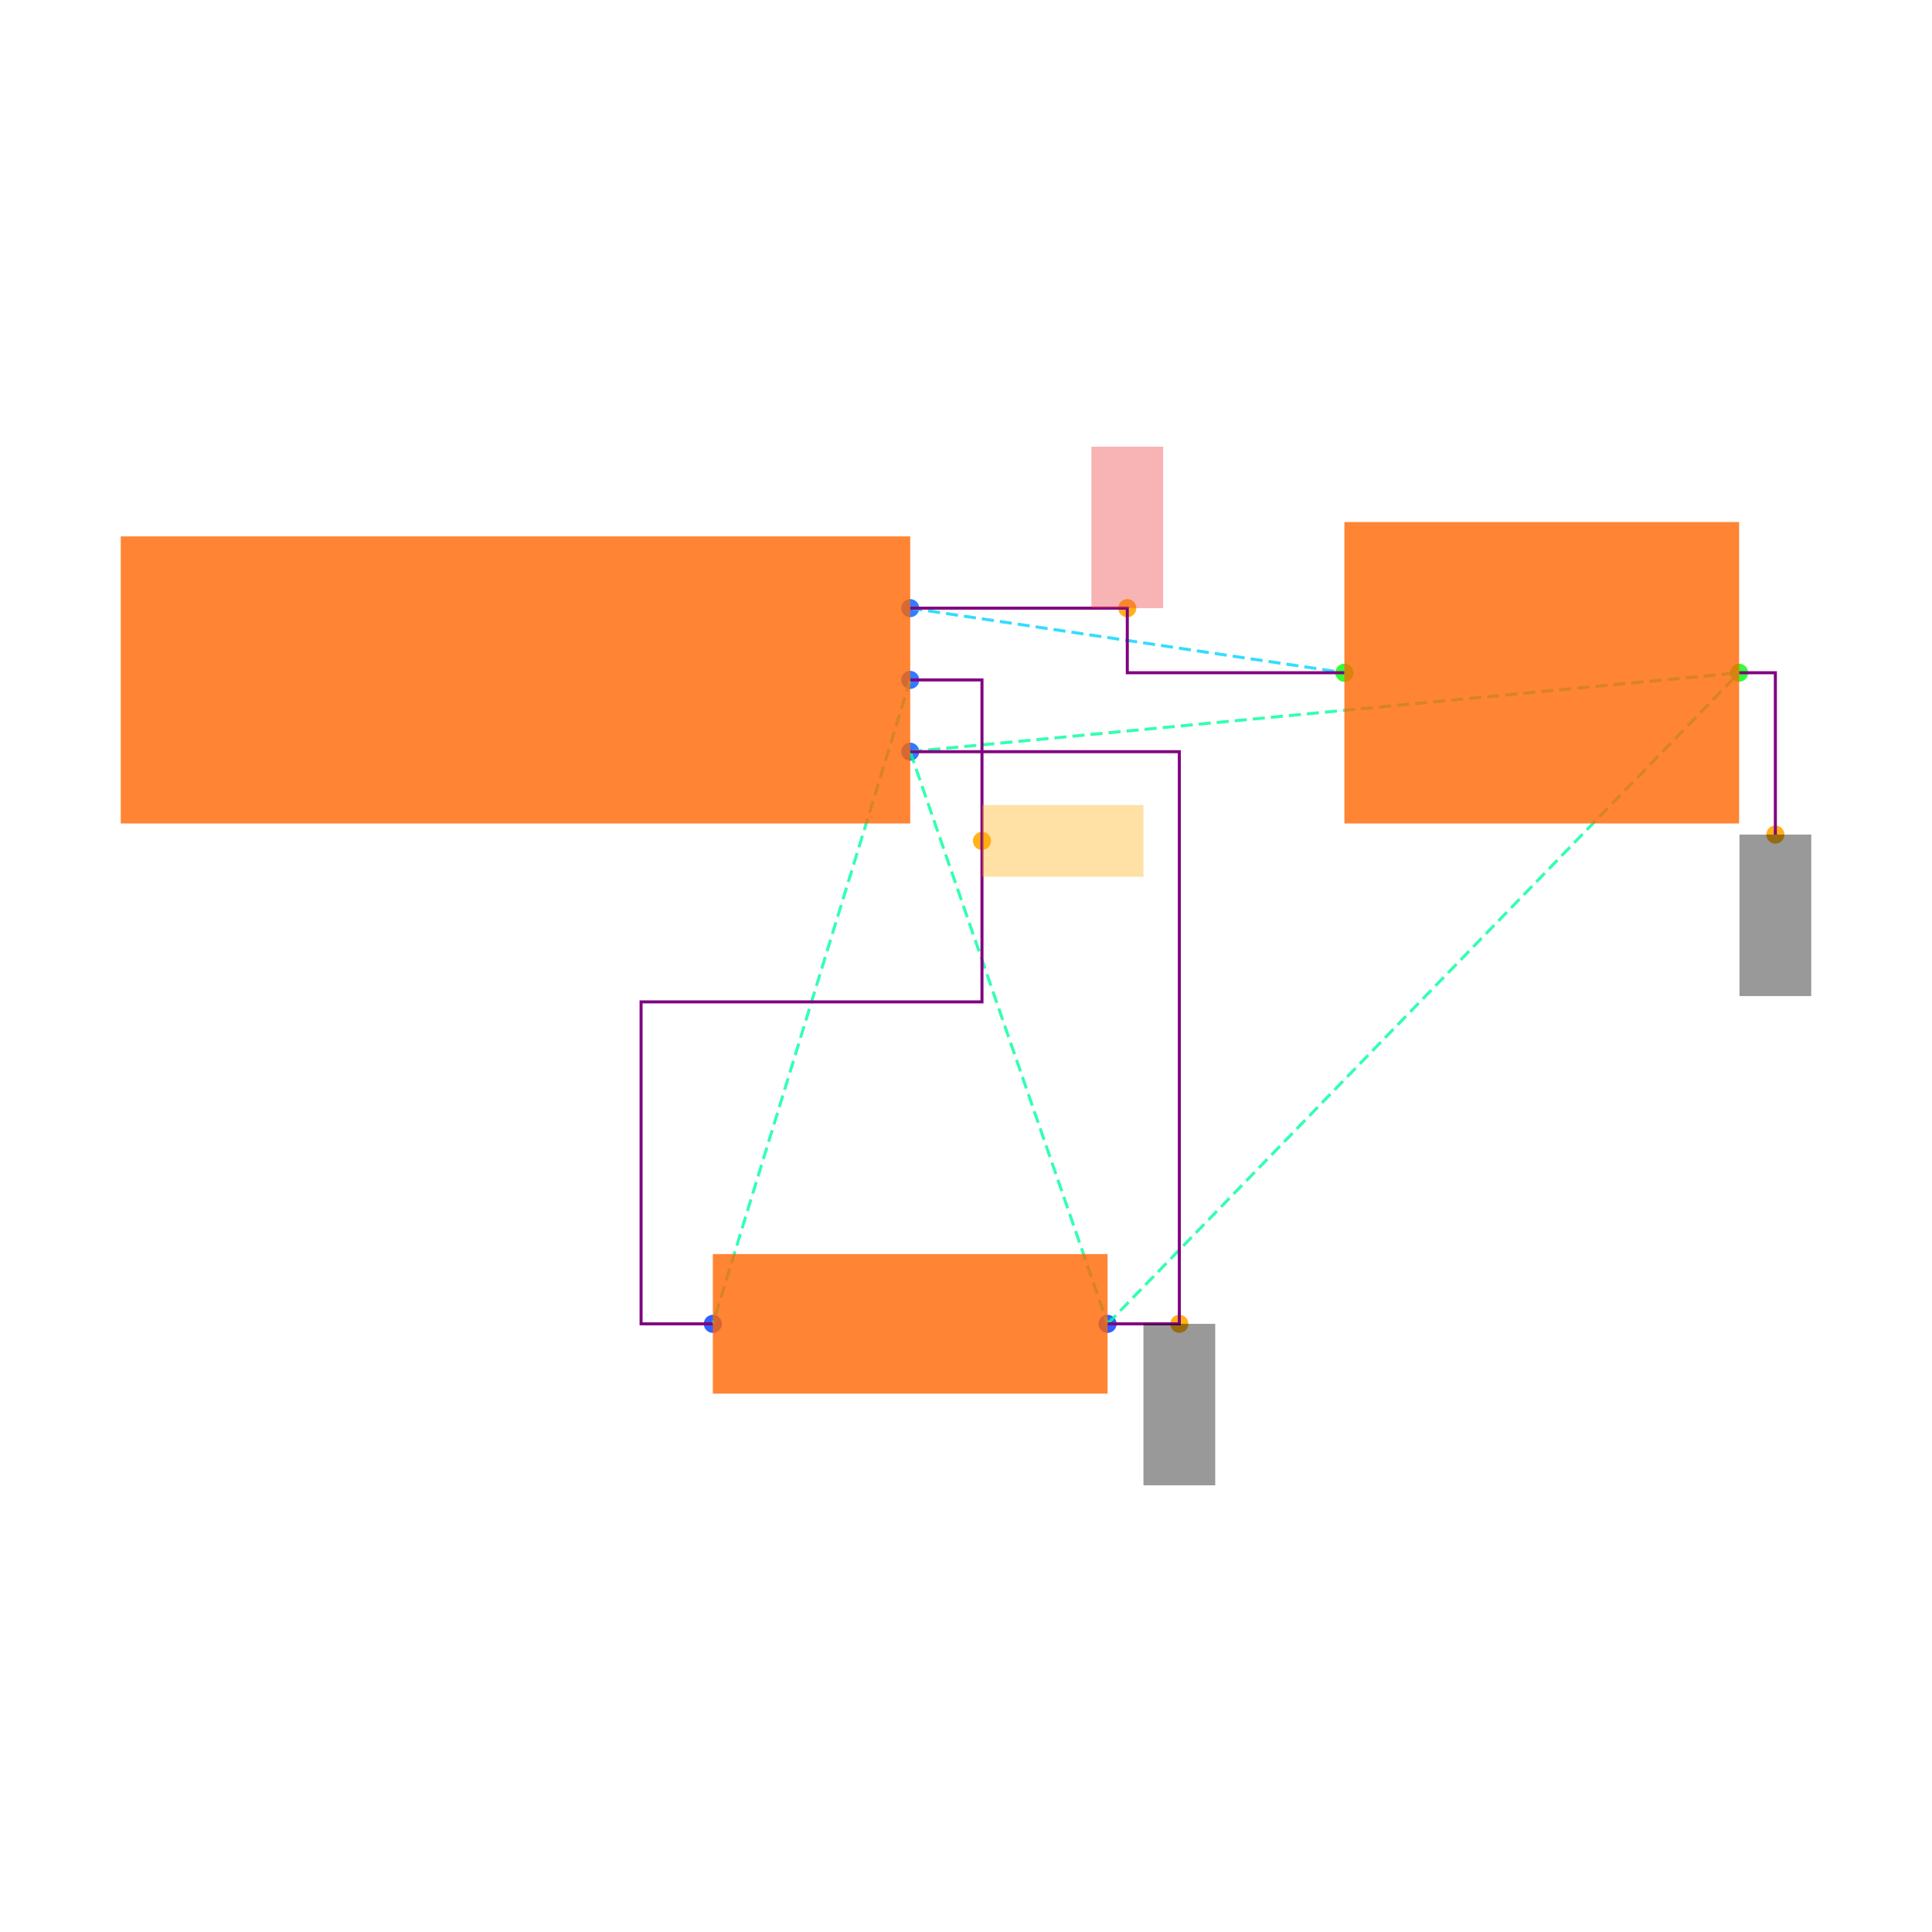
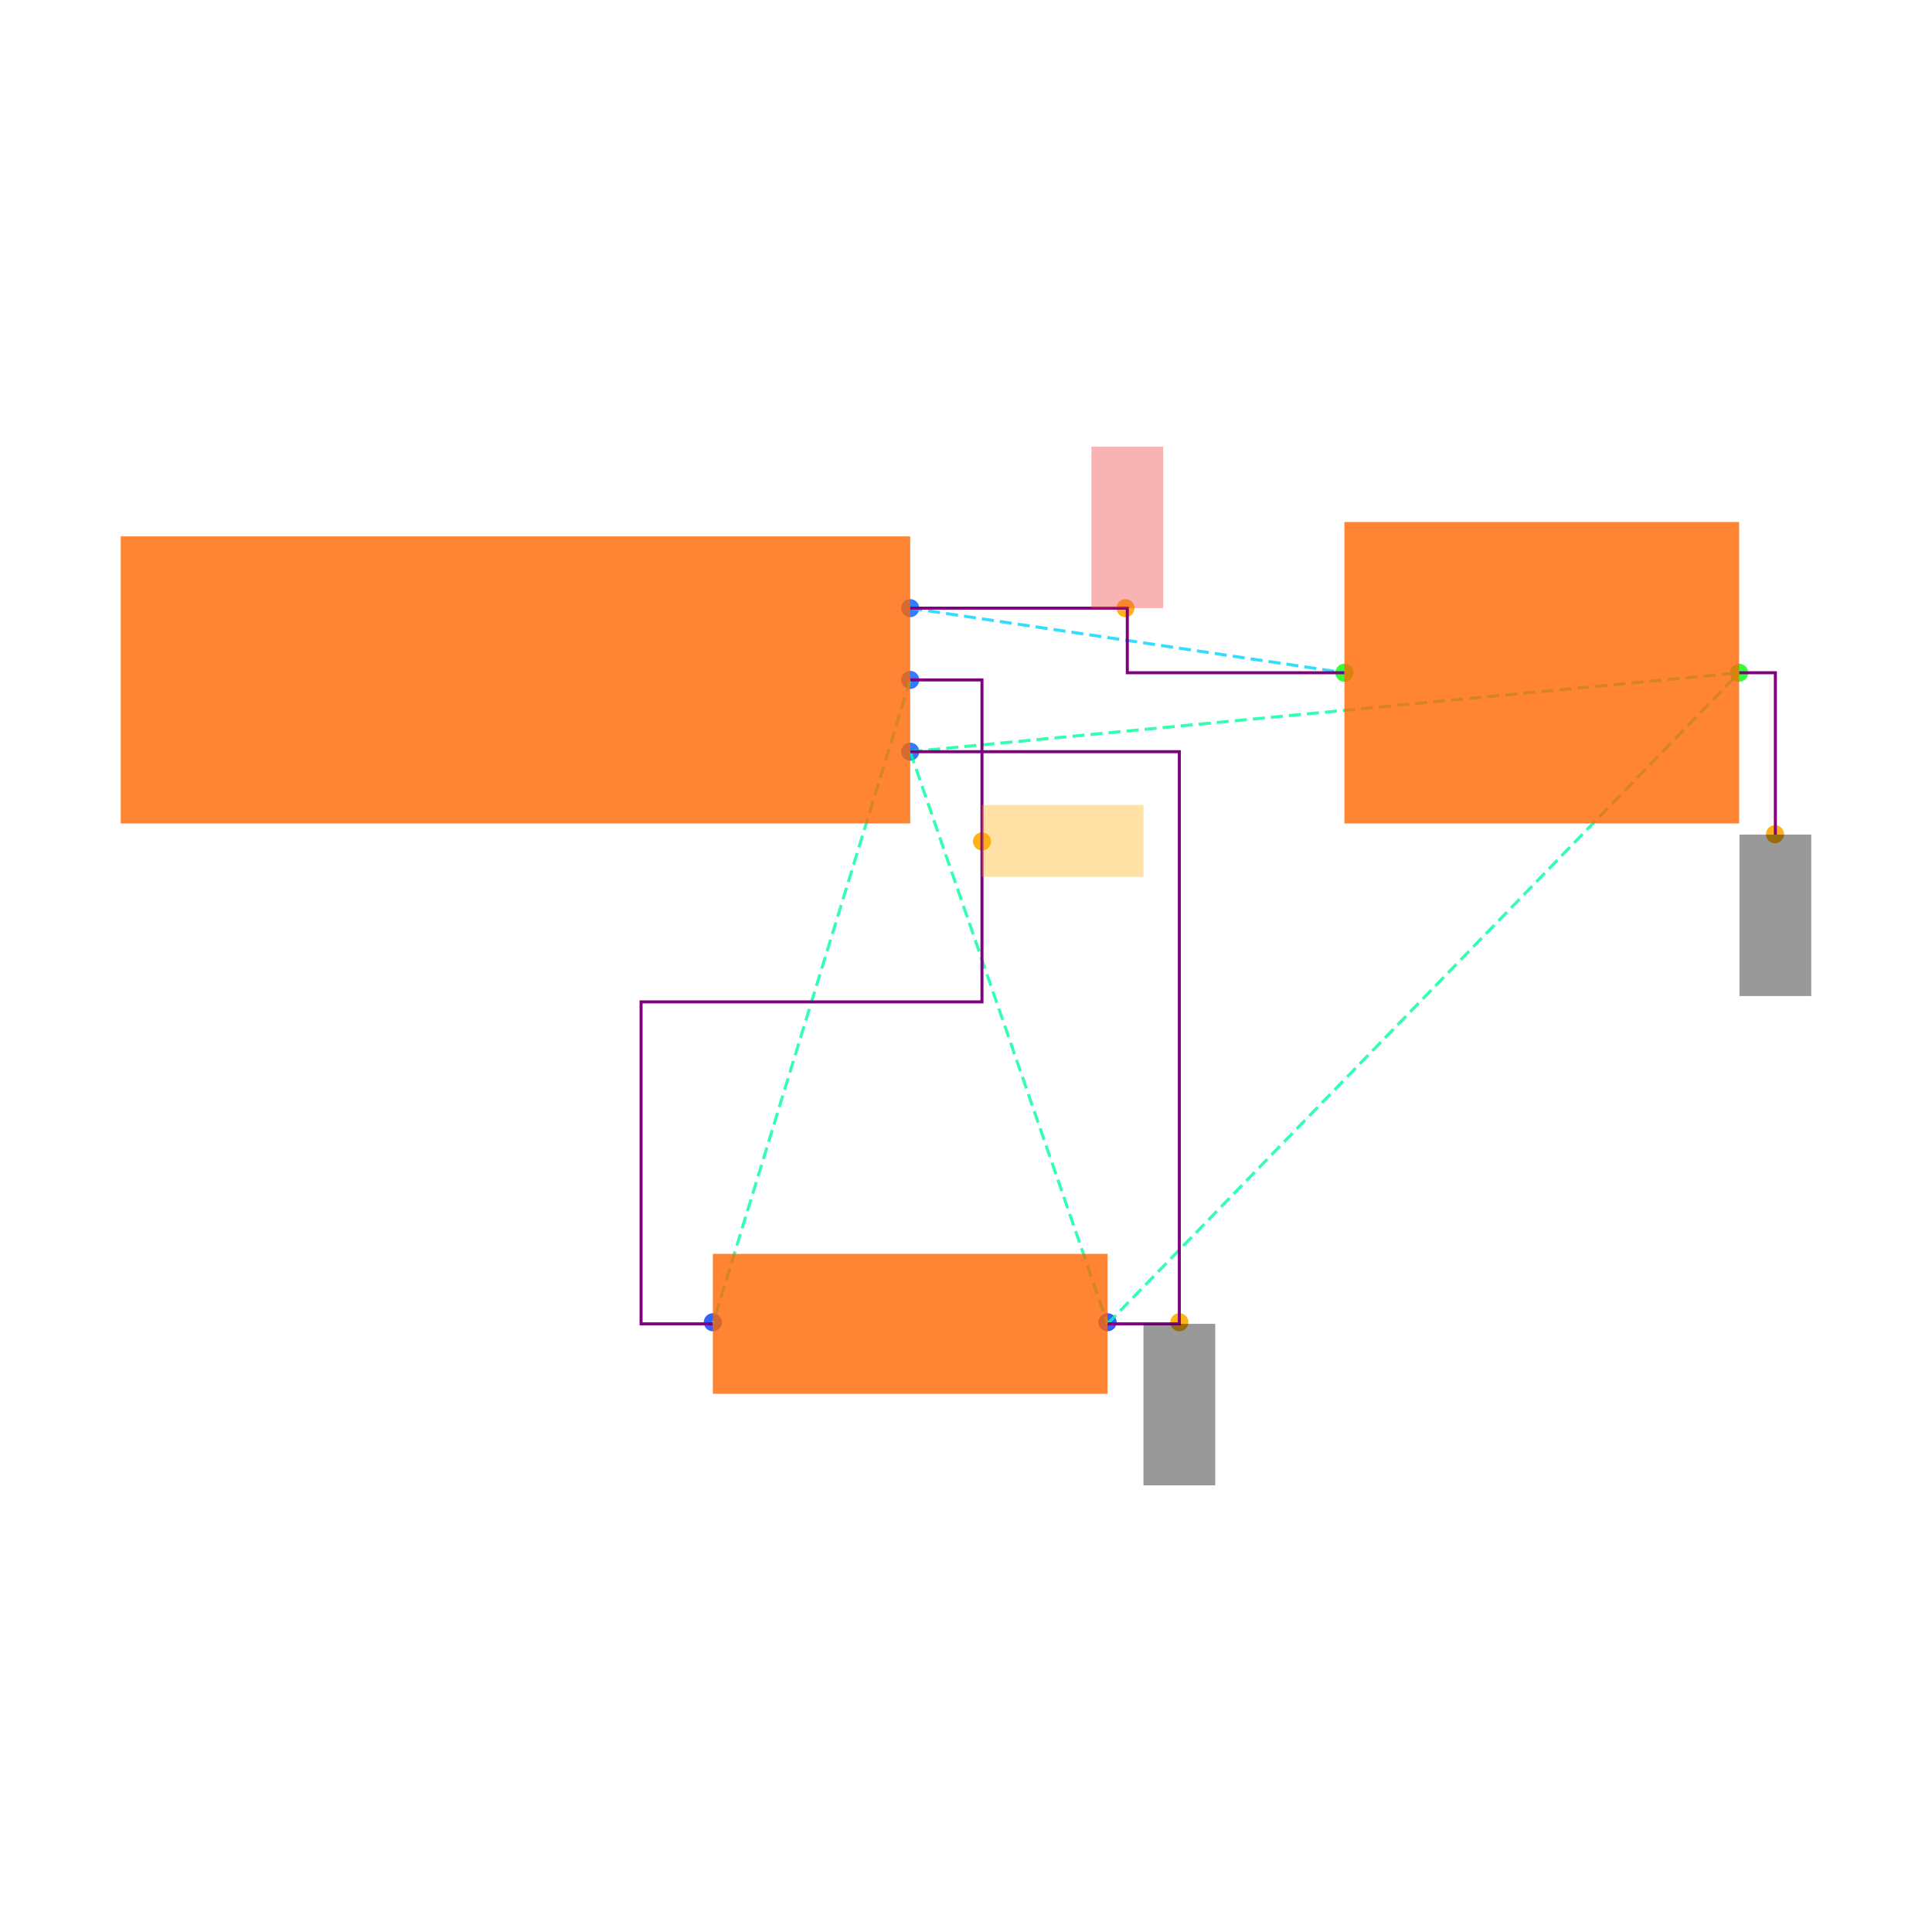
<svg xmlns="http://www.w3.org/2000/svg" width="640" height="640" viewBox="0 0 640 640">
  <rect width="100%" height="100%" fill="white" />
  <g>
-     <circle data-type="point" data-label="J1.1 x+" data-x="1.1" data-y="0.2" cx="301.516" cy="201.459" r="3" fill="hsl(218, 100%, 50%, 0.8)" />
+     <circle data-type="point" data-label="R1.1 x-" data-x="0.55" data-y="-1.79" cx="236.137" cy="438.012" r="3" fill="hsl(226, 100%, 50%, 0.8)" />
+   </g>
+   <g>
+     <circle data-type="point" data-label="J1.3 x+" data-x="1.1" data-y="-0.2" cx="301.516" cy="249.007" r="3" fill="hsl(220, 100%, 50%, 0.8)" />
  </g>
  <g>
    <circle data-type="point" data-label="J1.2 x+" data-x="1.1" data-y="0" cx="301.516" cy="225.233" r="3" fill="hsl(219, 100%, 50%, 0.8)" />
  </g>
  <g>
-     <circle data-type="point" data-label="J1.3 x+" data-x="1.1" data-y="-0.2" cx="301.516" cy="249.007" r="3" fill="hsl(220, 100%, 50%, 0.8)" />
+     <circle data-type="point" data-label="J1.1 x+" data-x="1.1" data-y="0.2" cx="301.516" cy="201.459" r="3" fill="hsl(218, 100%, 50%, 0.8)" />
  </g>
  <g>
-     <circle data-type="point" data-label="R1.1 x-" data-x="0.5499999999999996" data-y="-1.7944553499999996" cx="236.137" cy="438.541" r="3" fill="hsl(226, 100%, 50%, 0.8)" />
+     <circle data-type="point" data-label="anchorPoint orientation: x+" data-x="1.3" data-y="-0.45" cx="325.29" cy="278.725" r="3" fill="hsl(40, 100%, 50%, 0.9)" />
  </g>
  <g>
-     <circle data-type="point" data-label="R1.2 x+" data-x="1.6499999999999997" data-y="-1.7944553499999996" cx="366.895" cy="438.541" r="3" fill="hsl(227, 100%, 50%, 0.8)" />
+     <circle data-type="point" data-label="R1.2 x+" data-x="1.65" data-y="-1.79" cx="366.895" cy="438.012" r="3" fill="hsl(227, 100%, 50%, 0.8)" />
  </g>
  <g>
-     <circle data-type="point" data-label="C1.1 x-" data-x="2.3099999999999996" data-y="0.01999999999999985" cx="445.349" cy="222.856" r="3" fill="hsl(121, 100%, 50%, 0.8)" />
+     <circle data-type="point" data-label="anchorPoint orientation: y+" data-x="1.7" data-y="0.2" cx="372.838" cy="201.459" r="3" fill="hsl(40, 100%, 50%, 0.9)" />
  </g>
  <g>
-     <circle data-type="point" data-label="C1.2 x+" data-x="3.41" data-y="0.01999999999999985" cx="576.107" cy="222.856" r="3" fill="hsl(122, 100%, 50%, 0.8)" />
+     <circle data-type="point" data-label="anchorPoint orientation: y-" data-x="1.85" data-y="-1.79" cx="390.669" cy="438.012" r="3" fill="hsl(40, 100%, 50%, 0.9)" />
  </g>
  <g>
-     <circle data-type="point" data-label="anchorPoint orientation: y+" data-x="1.7049999999999998" data-y="0.2" cx="373.432" cy="201.459" r="3" fill="hsl(40, 100%, 50%, 0.9)" />
+     <circle data-type="point" data-label="C1.1 x-" data-x="2.31" data-y="0.02" cx="445.349" cy="222.856" r="3" fill="hsl(121, 100%, 50%, 0.8)" />
  </g>
  <g>
-     <circle data-type="point" data-label="anchorPoint orientation: x+" data-x="1.3" data-y="-0.4486138374999999" cx="325.29" cy="278.56" r="3" fill="hsl(40, 100%, 50%, 0.9)" />
+     <circle data-type="point" data-label="C1.2 x+" data-x="3.41" data-y="0.02" cx="576.107" cy="222.856" r="3" fill="hsl(122, 100%, 50%, 0.8)" />
  </g>
  <g>
-     <circle data-type="point" data-label="anchorPoint orientation: y-" data-x="1.8499999999999996" data-y="-1.7944553499999996" cx="390.669" cy="438.541" r="3" fill="hsl(40, 100%, 50%, 0.9)" />
-   </g>
-   <g>
-     <circle data-type="point" data-label="anchorPoint orientation: y-" data-x="3.511" data-y="-0.4310000000000001" cx="588.113" cy="276.466" r="3" fill="hsl(40, 100%, 50%, 0.9)" />
+     <circle data-type="point" data-label="anchorPoint orientation: y-" data-x="3.51" data-y="-0.43" cx="587.994" cy="276.347" r="3" fill="hsl(40, 100%, 50%, 0.9)" />
  </g>
  <g>
    <polyline data-points="1.1,0.2 2.3099999999999996,0.01999999999999985" data-type="line" data-label="" points="301.516,201.459 445.349,222.856" fill="none" stroke="hsl(190, 100%, 50%, 0.8)" stroke-width="1" stroke-dasharray="4 2" />
  </g>
  <g>
    <polyline data-points="1.1,0 0.5499999999999996,-1.7944553499999996" data-type="line" data-label="" points="301.516,225.233 236.137,438.541" fill="none" stroke="hsl(158, 100%, 50%, 0.8)" stroke-width="1" stroke-dasharray="4 2" />
  </g>
  <g>
    <polyline data-points="1.1,-0.2 1.6499999999999997,-1.7944553499999996" data-type="line" data-label="" points="301.516,249.007 366.895,438.541" fill="none" stroke="hsl(157, 100%, 50%, 0.8)" stroke-width="1" stroke-dasharray="4 2" />
  </g>
  <g>
    <polyline data-points="1.1,-0.2 3.41,0.01999999999999985" data-type="line" data-label="" points="301.516,249.007 576.107,222.856" fill="none" stroke="hsl(157, 100%, 50%, 0.8)" stroke-width="1" stroke-dasharray="4 2" />
  </g>
  <g>
    <polyline data-points="1.6499999999999997,-1.7944553499999996 3.41,0.01999999999999985" data-type="line" data-label="" points="366.895,438.541 576.107,222.856" fill="none" stroke="hsl(157, 100%, 50%, 0.8)" stroke-width="1" stroke-dasharray="4 2" />
  </g>
  <g>
    <polyline data-points="1.1,0.2 1.7049999999999998,0.2 1.7049999999999998,0.01999999999999985 2.3099999999999996,0.01999999999999985" data-type="line" data-label="" points="301.516,201.459 373.432,201.459 373.432,222.856 445.349,222.856" fill="none" stroke="purple" stroke-width="1" />
  </g>
  <g>
    <polyline data-points="1.1,0 1.3,0 1.3,-0.8972276749999998 0.34999999999999964,-0.8972276749999998 0.34999999999999964,-1.7944553499999996 0.5499999999999996,-1.7944553499999996" data-type="line" data-label="" points="301.516,225.233 325.29,225.233 325.29,331.887 212.363,331.887 212.363,438.541 236.137,438.541" fill="none" stroke="purple" stroke-width="1" />
  </g>
  <g>
    <polyline data-points="1.6499999999999997,-1.7944553499999996 1.8499999999999996,-1.7944553499999996 1.8499999999999996,-0.2 1.1,-0.2" data-type="line" data-label="" points="366.895,438.541 390.669,438.541 390.669,249.007 301.516,249.007" fill="none" stroke="purple" stroke-width="1" />
  </g>
  <g>
    <polyline data-points="3.41,0.01999999999999985 3.511,0.01999999999999985 3.511,-0.4310000000000001" data-type="line" data-label="" points="576.107,222.856 588.113,222.856 588.113,276.466" fill="none" stroke="purple" stroke-width="1" />
  </g>
  <g>
    <rect data-type="rect" data-label="schematic_component_0" data-x="0" data-y="0" x="40" y="177.685" width="261.516" height="95.097" fill="hsl(24, 100%, 50%, 0.8)" stroke="black" stroke-width="0.008" />
  </g>
  <g>
-     <rect data-type="rect" data-label="schematic_component_1" data-x="1.0999999999999996" data-y="-1.7944553499999996" x="236.137" y="415.426" width="130.758" height="46.23" fill="hsl(24, 100%, 50%, 0.8)" stroke="black" stroke-width="0.008" />
+     <rect data-type="rect" data-label="schematic_component_1" data-x="1.0999999999999996" data-y="-1.7944553499999996" x="236.137" y="415.361" width="130.758" height="46.36" fill="hsl(24, 100%, 50%, 0.8)" stroke="black" stroke-width="0.008" />
  </g>
  <g>
    <rect data-type="rect" data-label="schematic_component_2" data-x="2.86" data-y="0.01999999999999985" x="445.349" y="172.93" width="130.758" height="99.851" fill="hsl(24, 100%, 50%, 0.8)" stroke="black" stroke-width="0.008" />
  </g>
  <g>
-     <rect data-type="rect" data-label="netId: VCC globalConnNetId: connectivity_net0 available orientations: y+" data-x="1.7049999999999998" data-y="0.42500000000000004" x="361.545" y="147.967" width="23.774" height="53.492" fill="#ef444466" stroke="#ef4444" stroke-width="0.008" />
+     <rect data-type="rect" data-label="netId: VCC globalConnNetId: connectivity_net0" data-x="1.7049999999999998" data-y="0.42500000000000004" x="361.545" y="147.967" width="23.774" height="53.492" fill="#ef444466" stroke="#ef4444" stroke-width="0.008" />
  </g>
  <g>
-     <rect data-type="rect" data-label="netId: OUT globalConnNetId: connectivity_net1 available orientations: any" data-x="1.5250000000000001" data-y="-0.4486138374999999" x="325.29" y="266.673" width="53.492" height="23.774" fill="hsl(40, 100%, 50%, 0.35)" stroke="black" stroke-width="0.008" />
+     <rect data-type="rect" data-label="netId: OUT globalConnNetId: connectivity_net1" data-x="1.5250000000000001" data-y="-0.4486138374999999" x="325.29" y="266.673" width="53.492" height="23.774" fill="hsl(40, 100%, 50%, 0.35)" stroke="black" stroke-width="0.008" />
  </g>
  <g>
-     <rect data-type="rect" data-label="netId: GND globalConnNetId: connectivity_net2 available orientations: y-" data-x="1.8499999999999996" data-y="-2.0194553499999994" x="378.782" y="438.541" width="23.774" height="53.492" fill="#00000066" stroke="#000000" stroke-width="0.008" />
+     <rect data-type="rect" data-label="netId: GND globalConnNetId: connectivity_net2" data-x="1.8499999999999996" data-y="-2.0194553499999994" x="378.782" y="438.541" width="23.774" height="53.492" fill="#00000066" stroke="#000000" stroke-width="0.008" />
  </g>
  <g>
-     <rect data-type="rect" data-label="netId: GND globalConnNetId: connectivity_net2 available orientations: y-" data-x="3.511" data-y="-0.6560000000000001" x="576.226" y="276.466" width="23.774" height="53.492" fill="#00000066" stroke="#000000" stroke-width="0.008" />
+     <rect data-type="rect" data-label="netId: GND globalConnNetId: connectivity_net2" data-x="3.511" data-y="-0.6560000000000001" x="576.226" y="276.466" width="23.774" height="53.492" fill="#00000066" stroke="#000000" stroke-width="0.008" />
  </g>
  <g id="crosshair" style="display: none">
    <line id="crosshair-h" y1="0" y2="640" stroke="#666" stroke-width="0.5" />
    <line id="crosshair-v" x1="0" x2="640" stroke="#666" stroke-width="0.5" />
    <text id="coordinates" font-family="monospace" font-size="12" fill="#666" />
  </g>
</svg>
